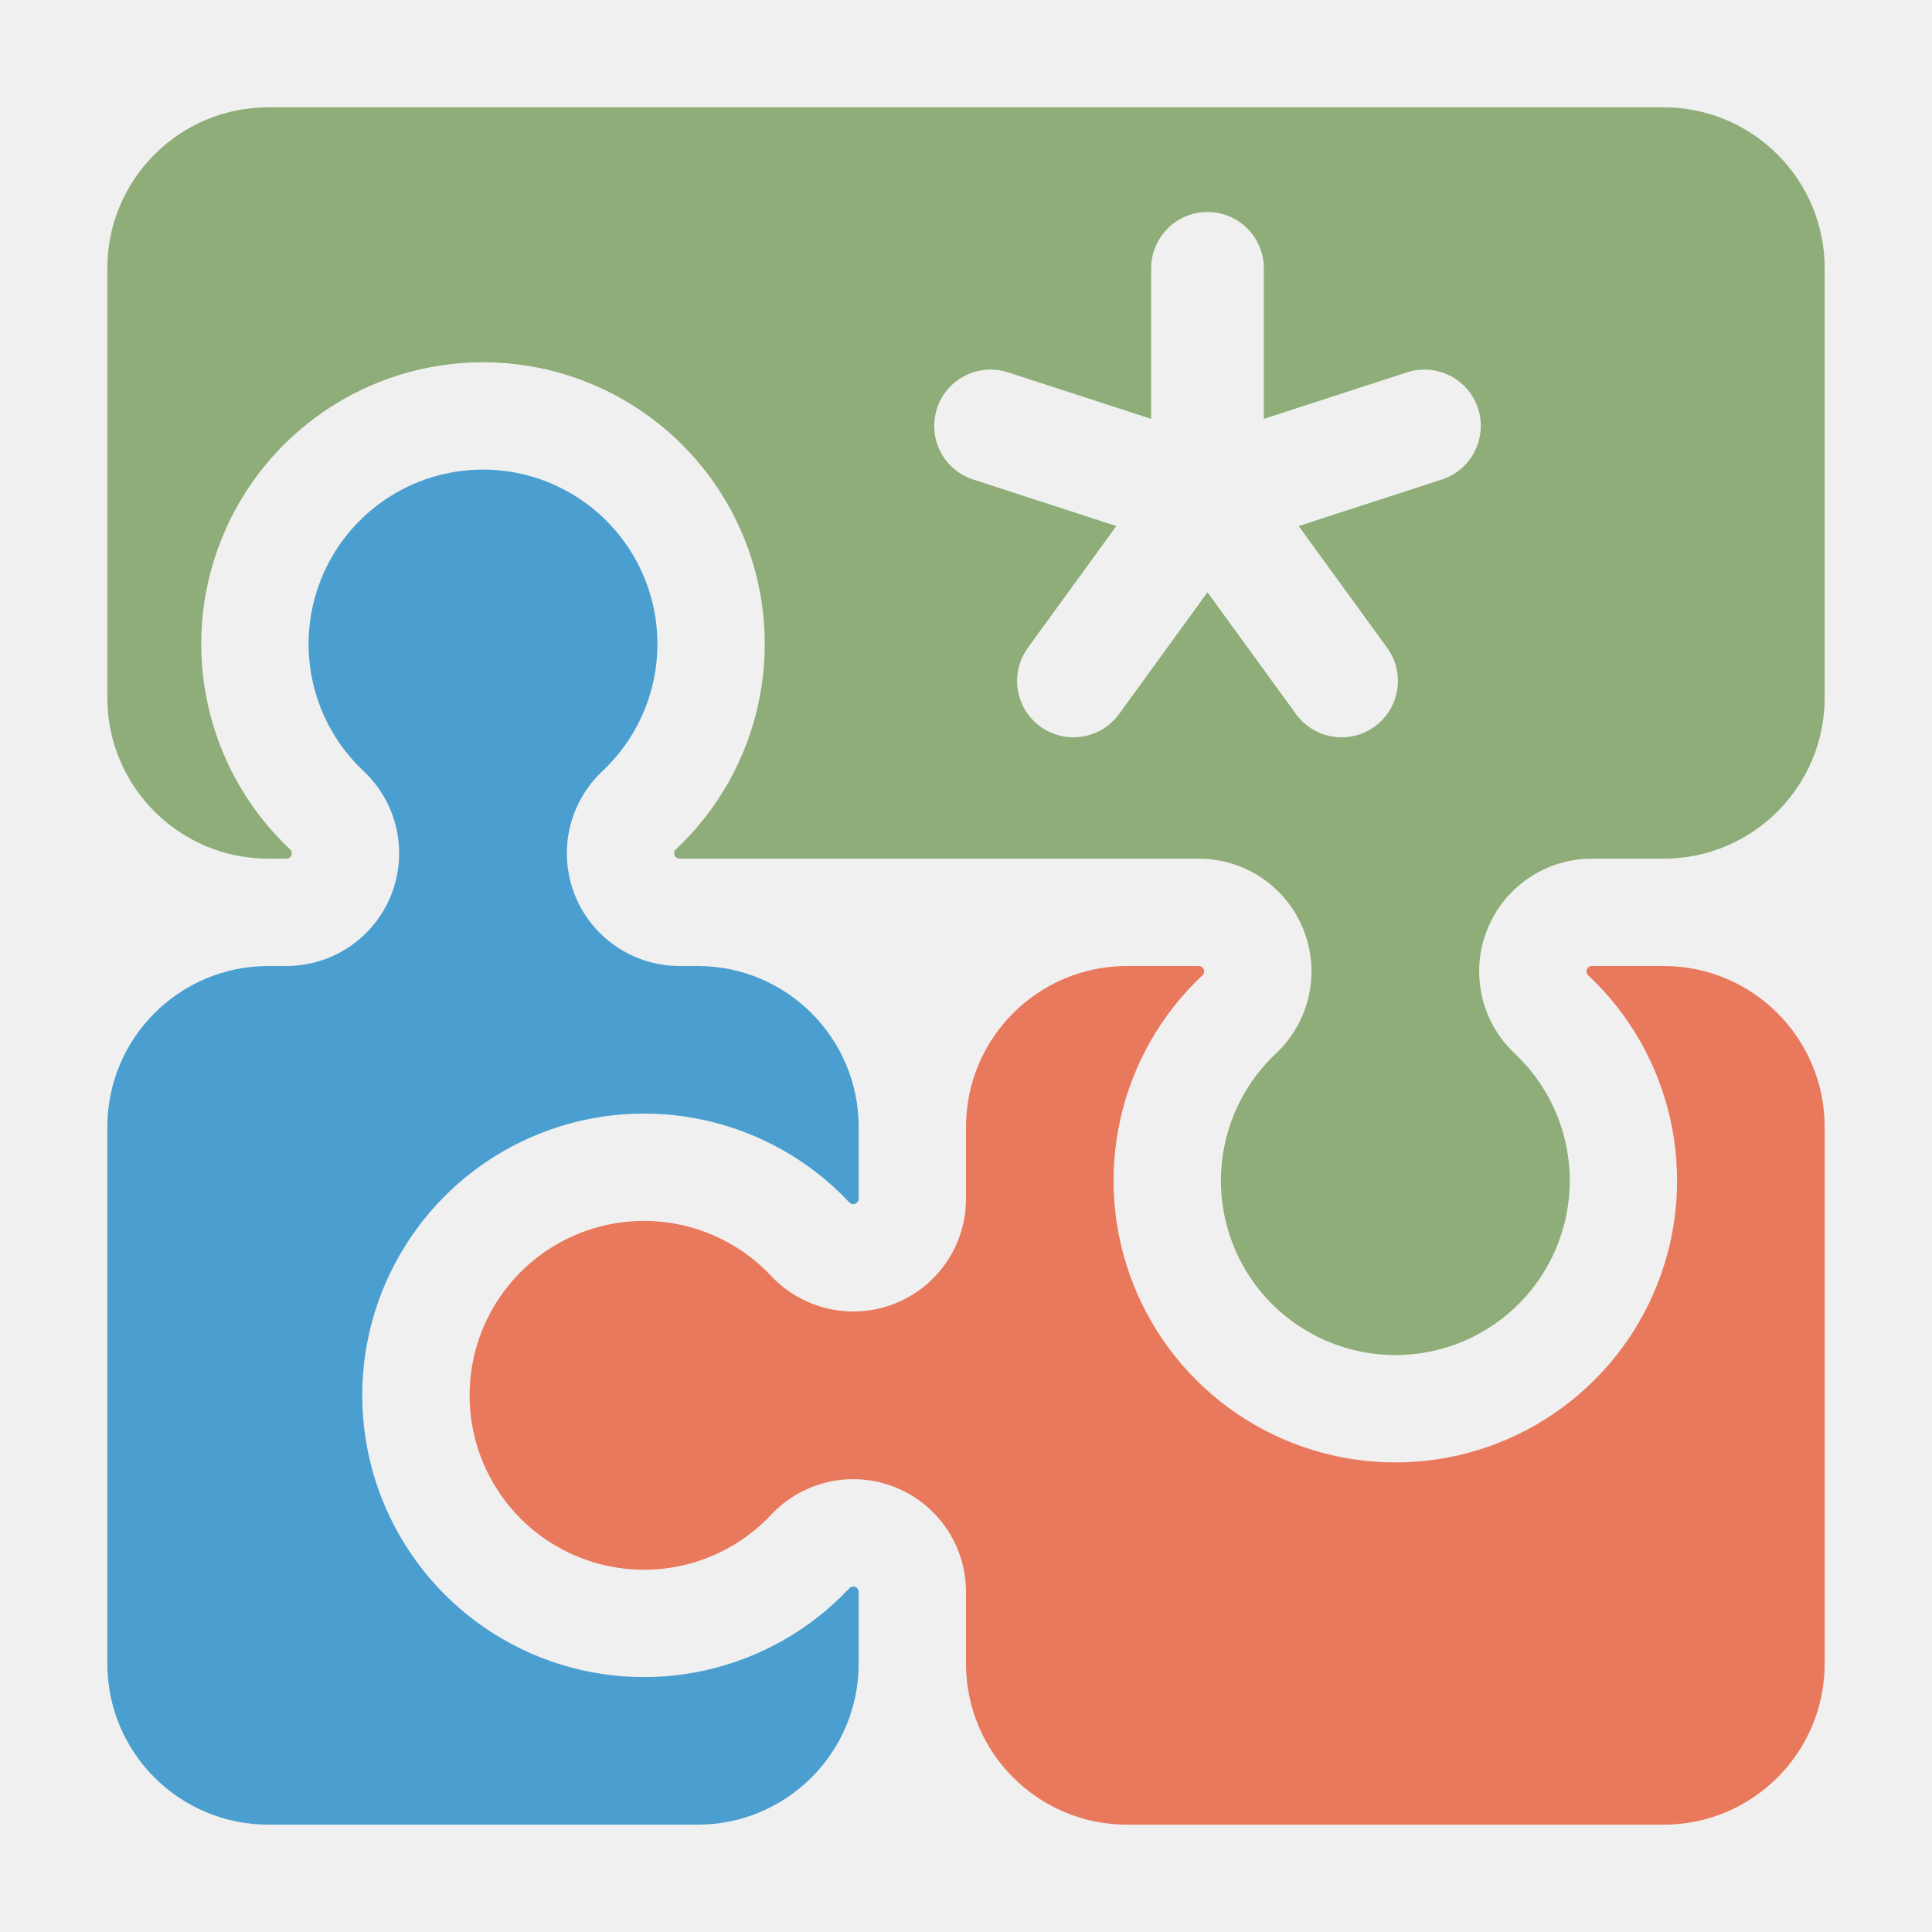
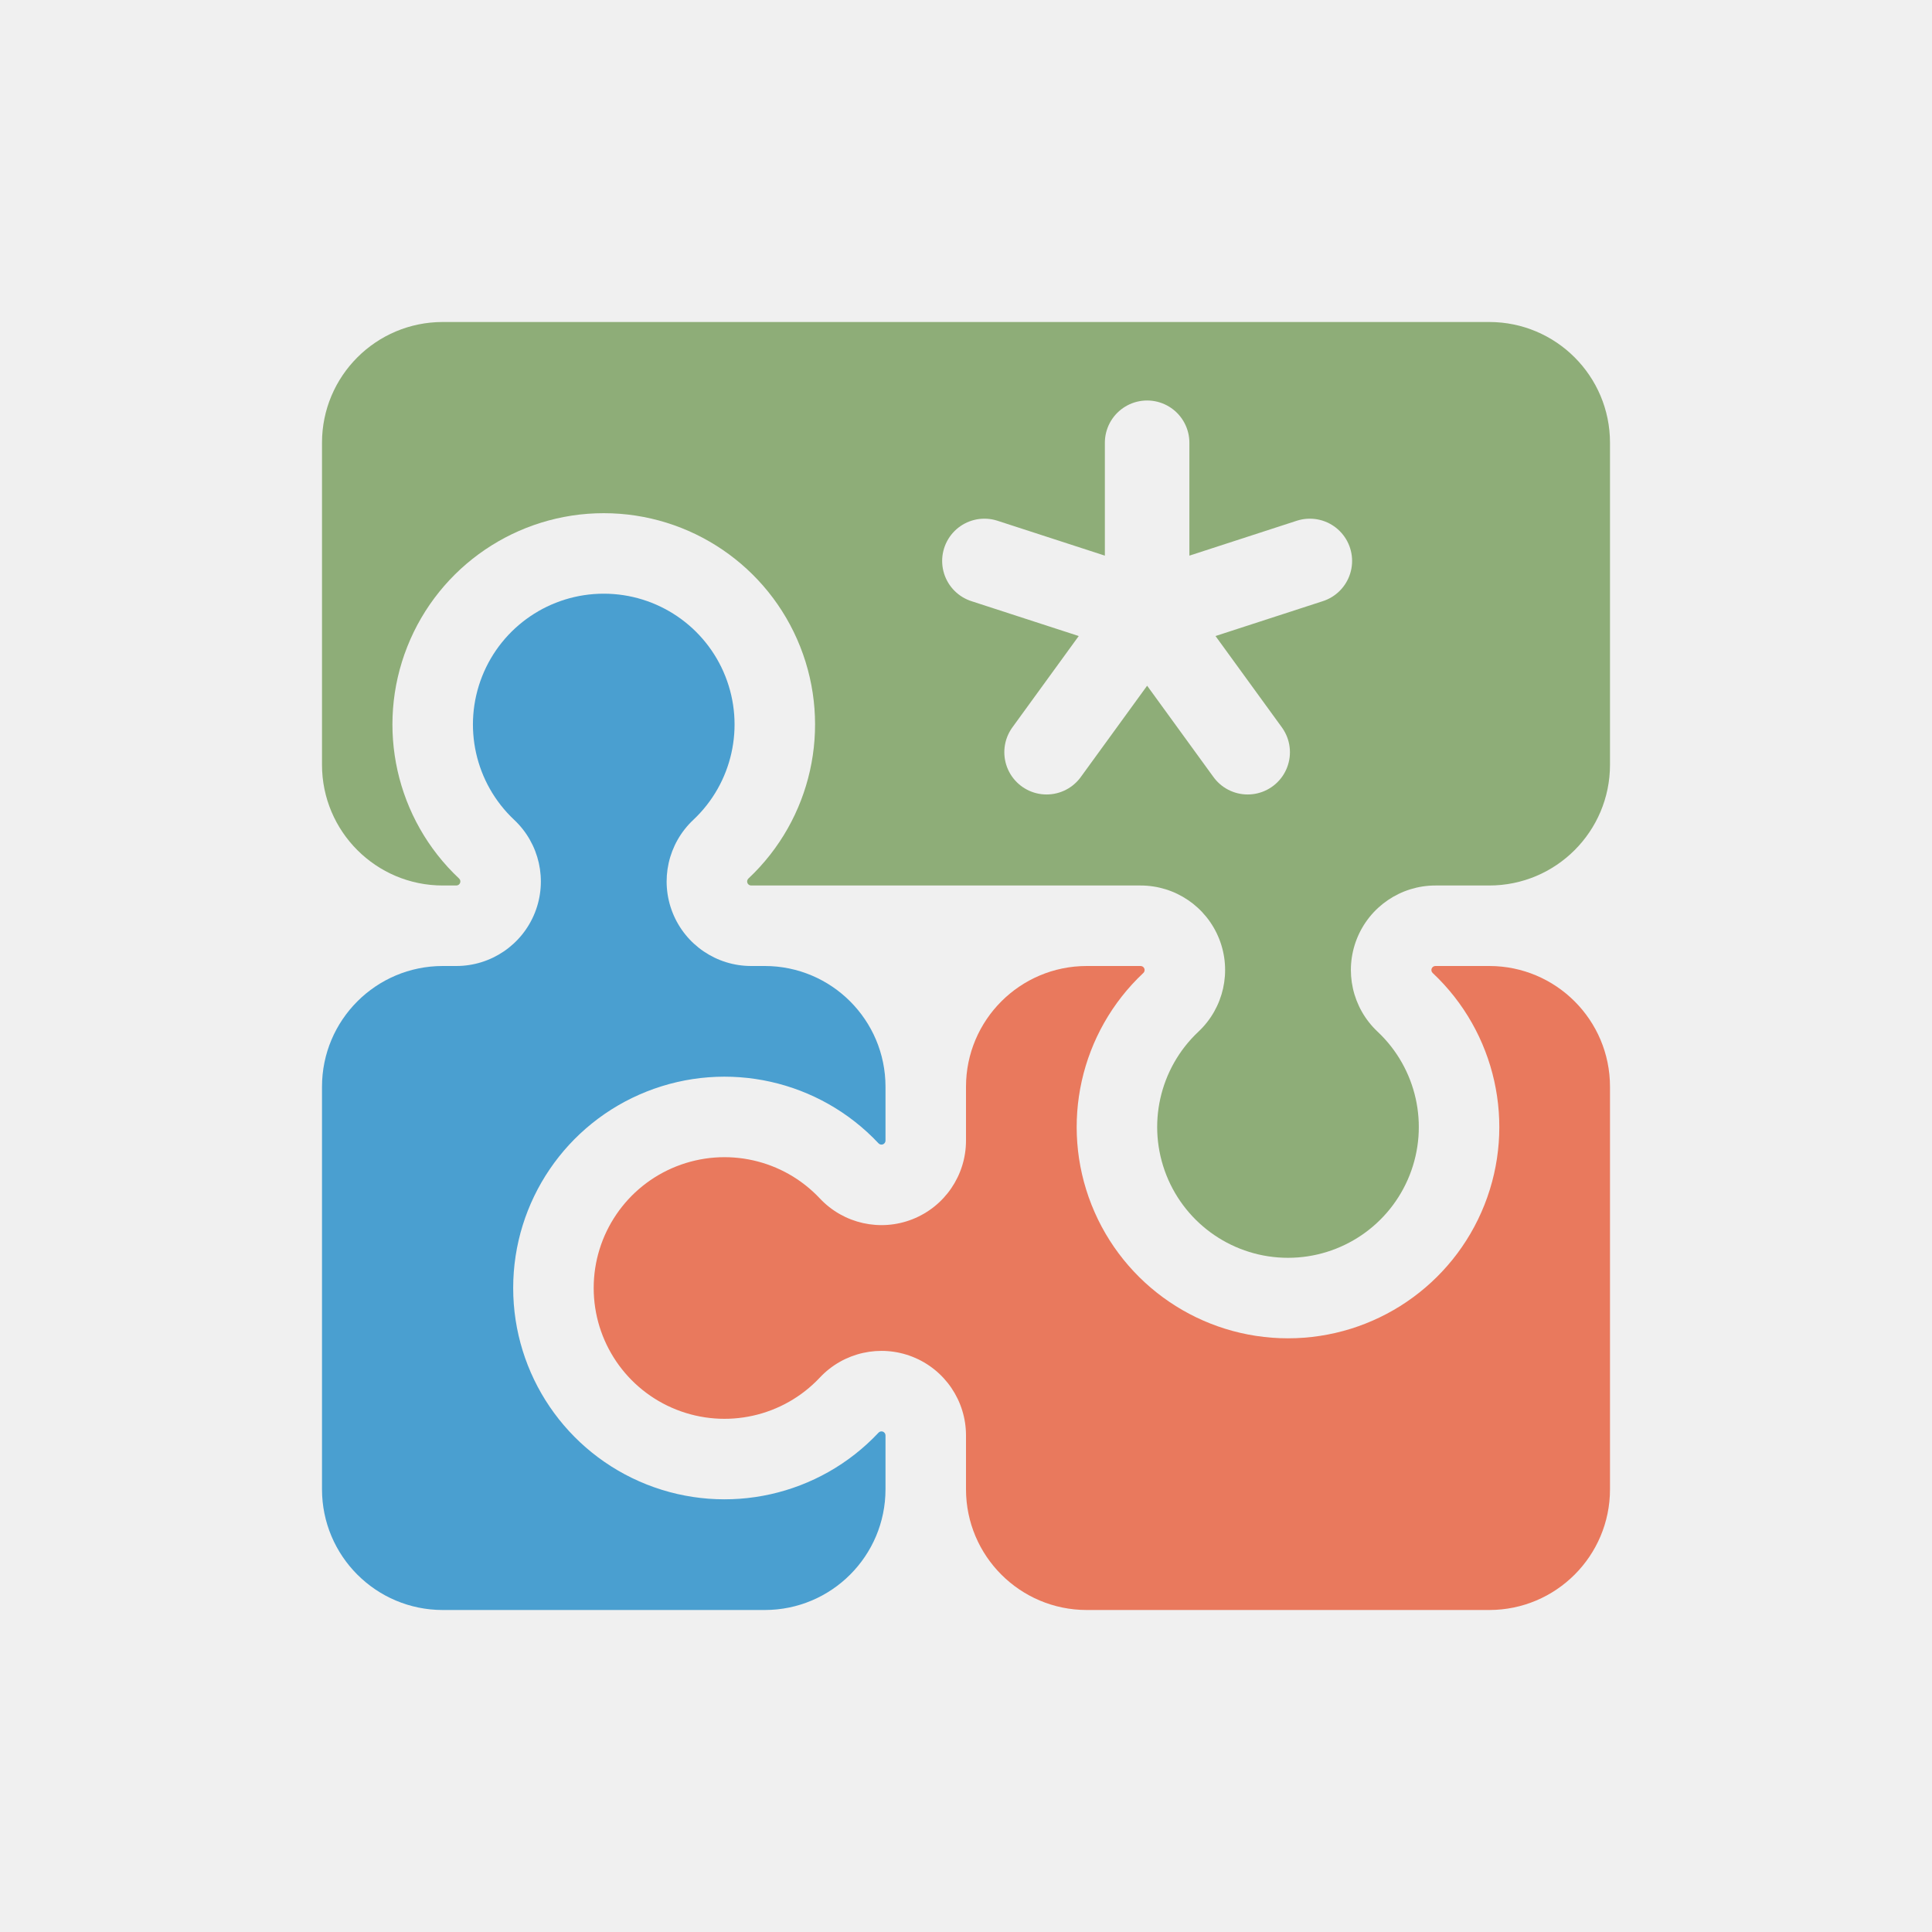
- <svg xmlns="http://www.w3.org/2000/svg" viewBox="12 12 72 72" role="img" aria-labelledby="title desc">
+ <svg xmlns="http://www.w3.org/2000/svg" viewBox="0 0 96 96" role="img" aria-labelledby="title desc">
  <defs>
    <mask id="asterisk-knockout" maskUnits="userSpaceOnUse" x="0" y="0" width="96" height="96">
      <rect x="0" y="0" width="96" height="96" fill="#fff" />
      <path d="M57 30.5V22 M57 30.5L65.085 27.873 M57 30.5L61.996 37.377 M57 30.5L52.004 37.377 M57 30.5L48.915 27.873" fill="none" stroke="#000" stroke-width="4.2" stroke-linecap="round" stroke-linejoin="round" />
    </mask>
  </defs>
  <g mask="url(#asterisk-knockout)">
    <path fill="#8EAD78" d="M 22 16 L 74 16 A 6 6 0 0 1 80 22 L 80 38 A 6 6 0 0 1 74 44 L 71.325 44 A 4.2 4.2 0 0 0 68.45 51.262 A 6.5 6.5 0 1 1 59.55 51.262 A 4.2 4.2 0 0 0 56.675 44 L 37.325 44 A 0.2 0.2 0 0 1 37.188 43.654 A 10.5 10.5 0 1 0 22.812 43.654 A 0.2 0.2 0 0 1 22.675 44 L 22 44 A 6 6 0 0 1 16 38 L 16 22 A 6 6 0 0 1 22 16 Z" />
    <path fill="#4A9FD0" d="M 22 48 L 22.675 48 A 4.2 4.2 0 0 0 25.55 40.738 A 6.5 6.5 0 1 1 34.45 40.738 A 4.2 4.2 0 0 0 37.325 48 L 38 48 A 6 6 0 0 1 44 54 L 44 56.675 A 0.2 0.2 0 0 1 43.654 56.812 A 10.5 10.5 0 1 0 43.654 71.188 A 0.2 0.2 0 0 1 44 71.325 L 44 74 A 6 6 0 0 1 38 80 L 22 80 A 6 6 0 0 1 16 74 L 16 54 A 6 6 0 0 1 22 48 Z" />
    <path fill="#E9795D" d="M 54 48 L 56.675 48 A 0.2 0.2 0 0 1 56.812 48.346 A 10.5 10.5 0 1 0 71.188 48.346 A 0.2 0.2 0 0 1 71.325 48 L 74 48 A 6 6 0 0 1 80 54 L 80 74 A 6 6 0 0 1 74 80 L 54 80 A 6 6 0 0 1 48 74 L 48 71.325 A 4.2 4.2 0 0 0 40.738 68.45 A 6.5 6.5 0 1 1 40.738 59.55 A 4.2 4.2 0 0 0 48 56.675 L 48 54 A 6 6 0 0 1 54 48 Z" />
  </g>
</svg>
